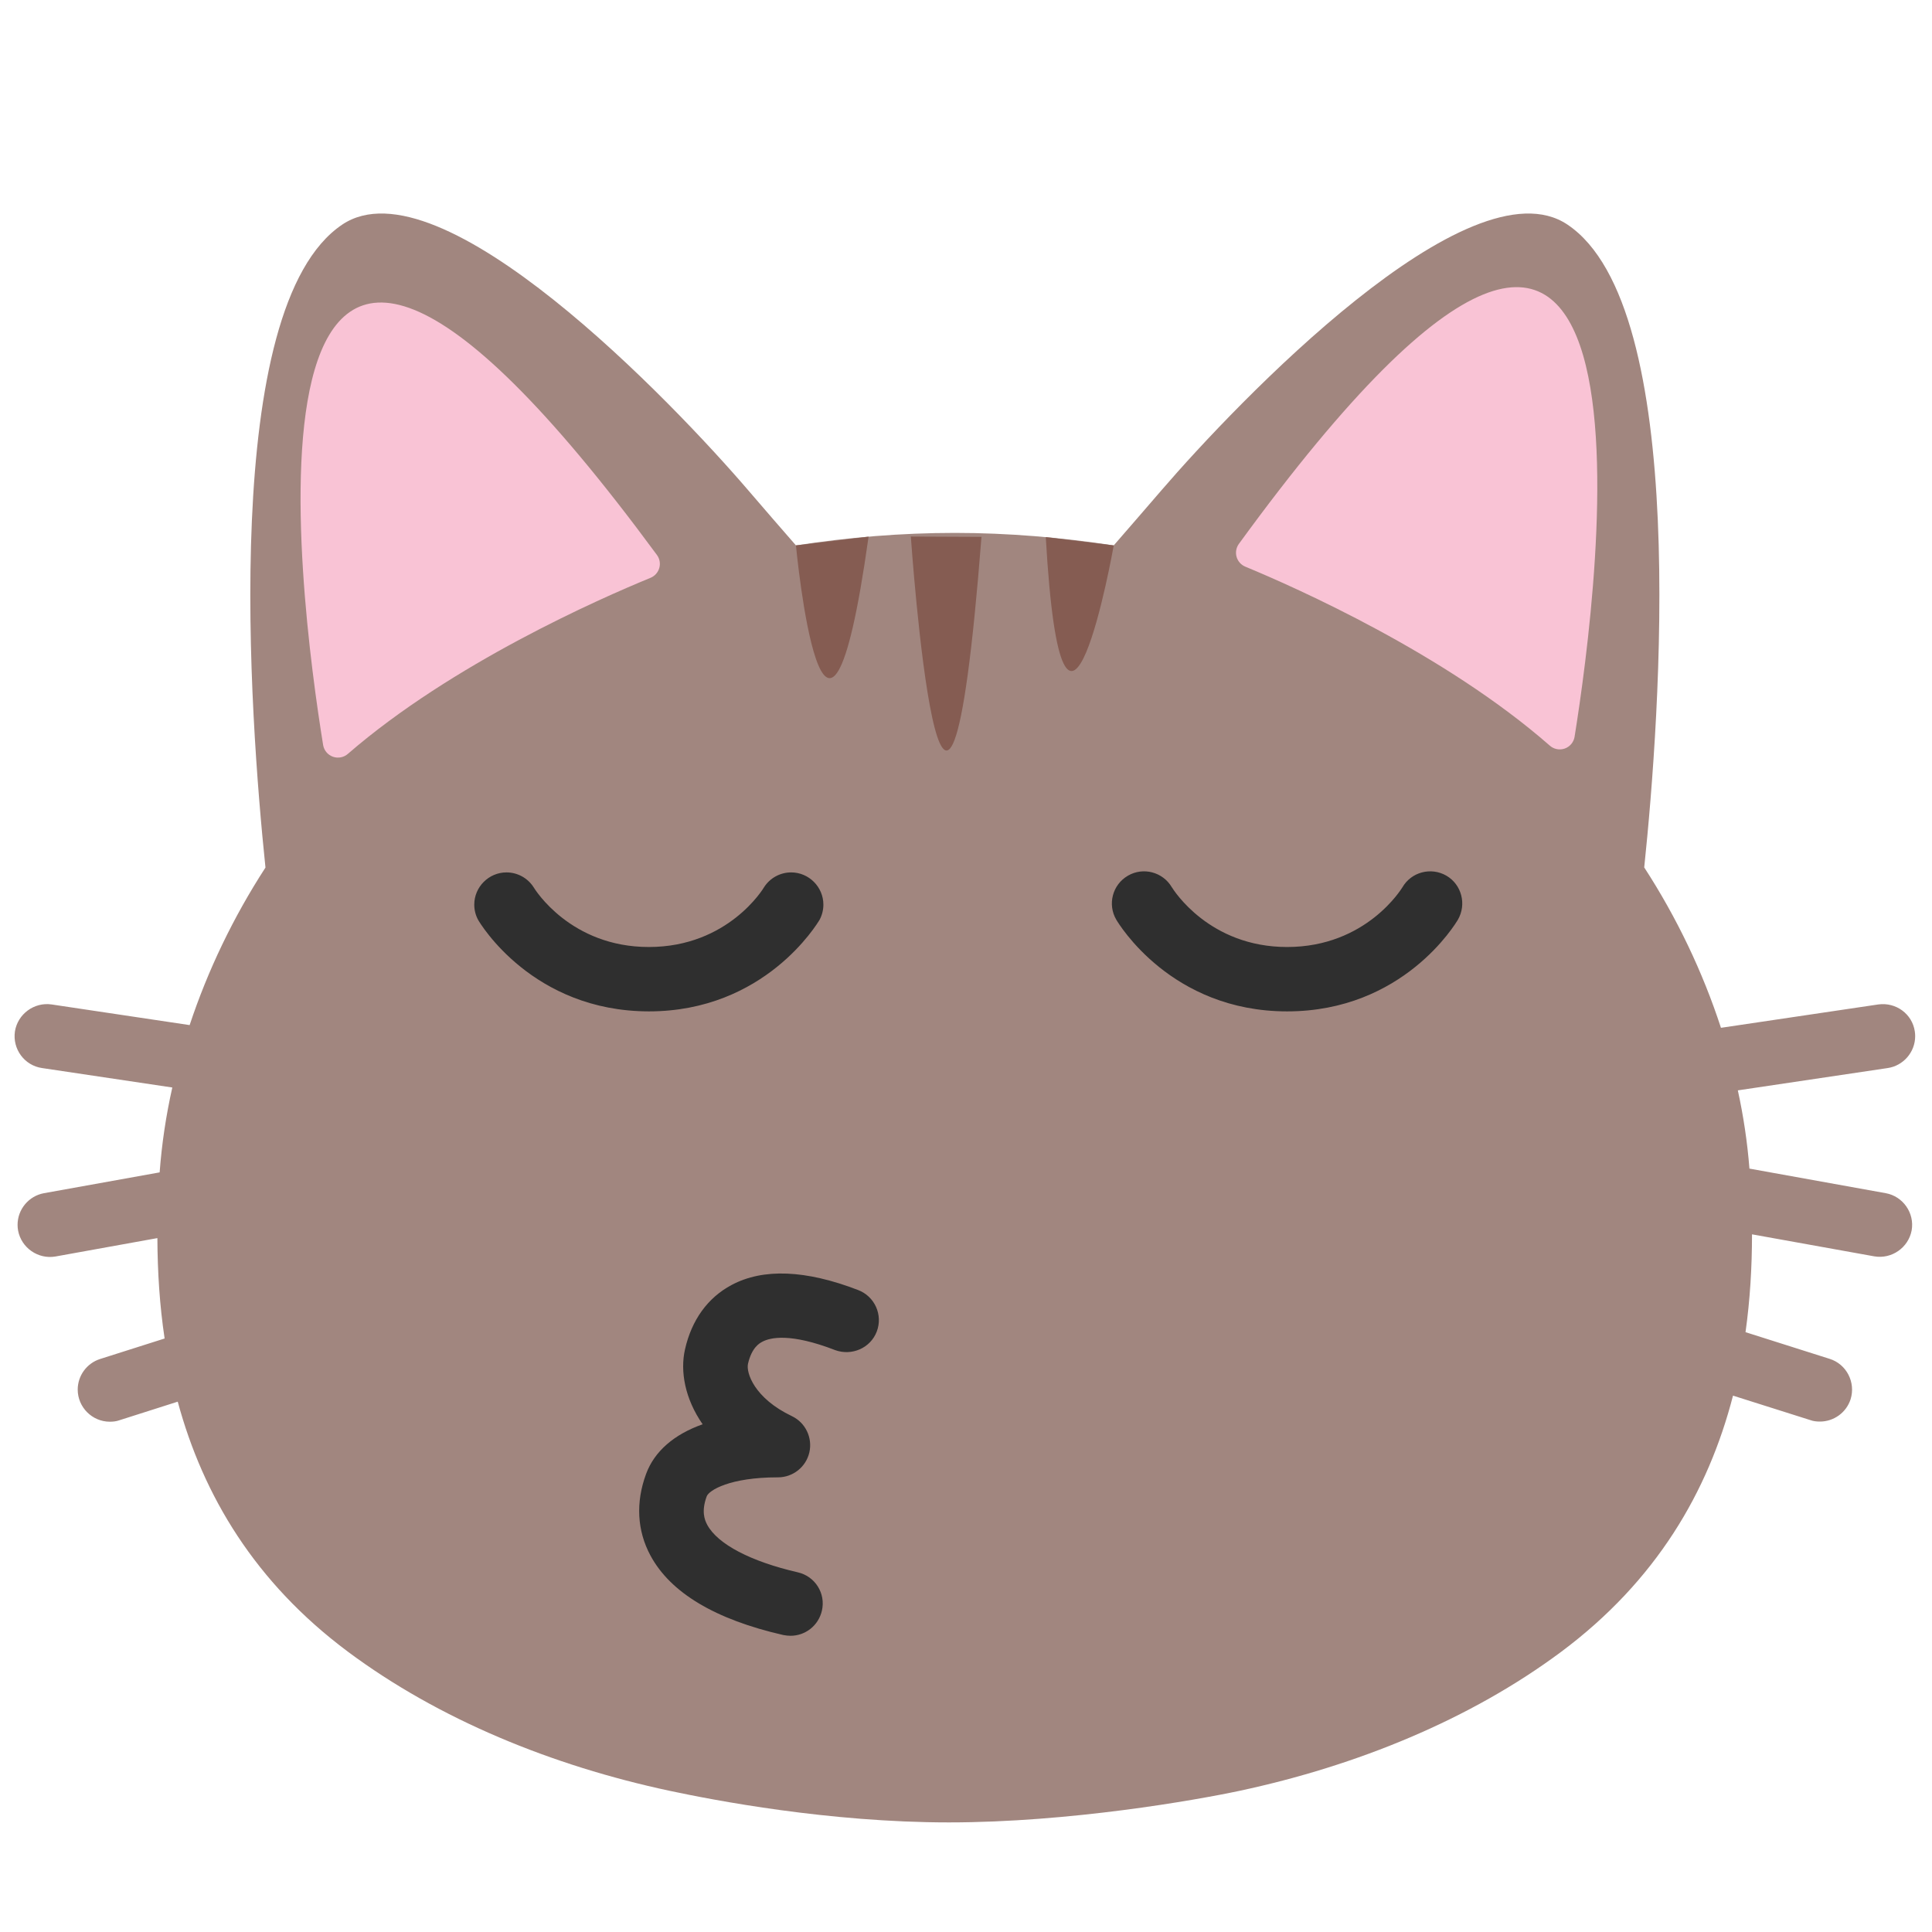
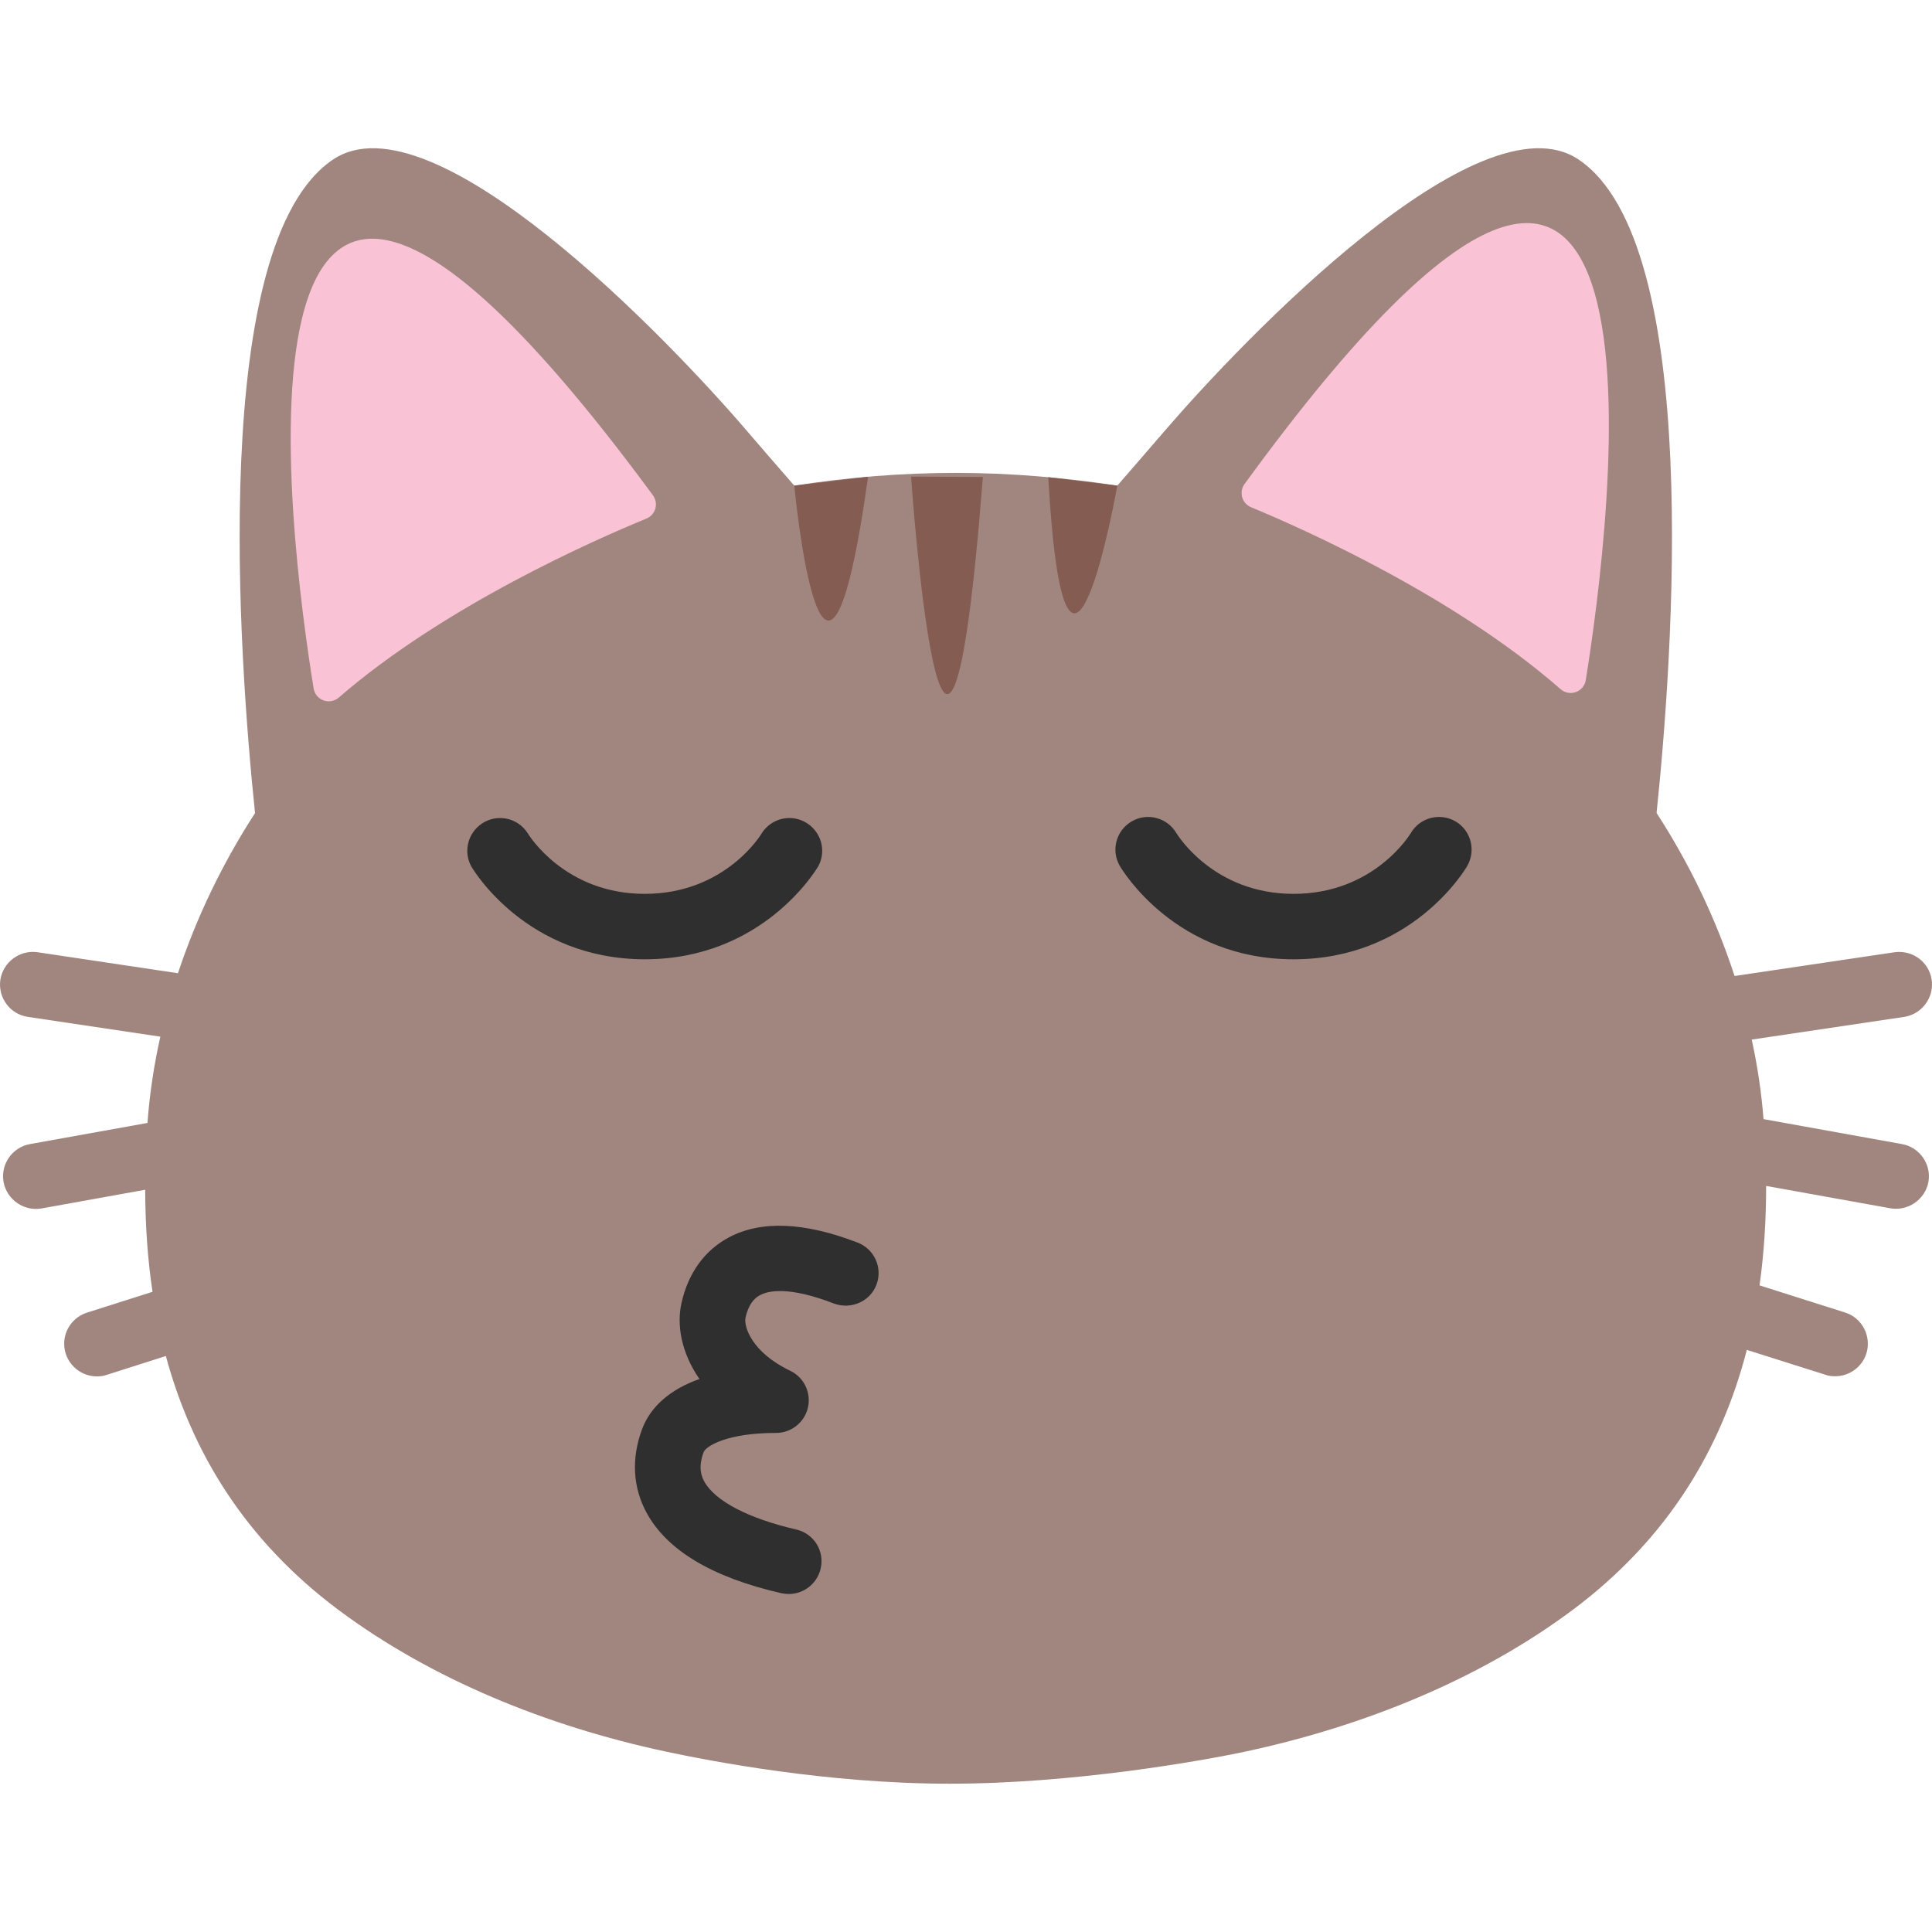
- <svg xmlns="http://www.w3.org/2000/svg" width="100%" height="100%" viewBox="0 0 534 534" version="1.1" xml:space="preserve" style="fill-rule:evenodd;clip-rule:evenodd;stroke-linejoin:round;stroke-miterlimit:2;">
-   <ellipse cx="262.583" cy="325.458" rx="180" ry="135.042" style="fill:#2f2f2f;" />
-   <path d="M521.208,329.792l-37.666,-6.792c-0.576,-7.273 -1.648,-14.498 -3.209,-21.625l41.417,-6.167c4.346,-0.644 7.598,-4.414 7.598,-8.808c-0,-0.44 -0.033,-0.881 -0.098,-1.317c-0.708,-4.833 -5.208,-8.125 -10.083,-7.458l-43.5,6.458c-5,-15.333 -12.125,-30.333 -21.209,-44.333c4.375,-41.792 12.709,-154.917 -21.208,-177.667c-27.042,-18.166 -91.458,49.292 -112.25,73.459c-4.792,5.583 -9.167,10.583 -13.167,15.208c-14.5,-2.208 -29.25,-3.458 -43.916,-3.458c-14.709,-0 -29.459,1.208 -43.917,3.458c-4.042,-4.625 -8.375,-9.625 -13.167,-15.208c-20.75,-24.209 -85.166,-91.625 -112.25,-73.459c-33.958,22.834 -25.541,136 -21.208,177.709c-8.917,13.75 -15.958,28.458 -20.958,43.541l-38.167,-5.708c-4.815,-0.694 -9.36,2.654 -10.125,7.458c-0.708,4.875 2.625,9.417 7.5,10.125l36,5.375c-1.75,7.792 -2.917,15.625 -3.5,23.459l-31.958,5.75c-4.215,0.762 -7.309,4.466 -7.309,8.749c-0,0.531 0.047,1.061 0.142,1.584c0.899,4.782 5.54,8 10.333,7.167l28.167,-5.084c0.042,9.334 0.625,18.625 2,27.75l-17.833,5.667c-3.675,1.168 -6.188,4.603 -6.188,8.458c0,4.861 3.993,8.864 8.854,8.875c0.875,0 1.792,-0.083 2.709,-0.416l16.083,-5.125c7.042,26 21.375,49.958 47,69.083c25.208,18.792 56.542,31.542 88.875,38.458c12.292,2.625 44,8.75 77.292,8.75c33.291,0 68.125,-6.125 80.416,-8.75c32.292,-6.916 63.667,-19.666 88.875,-38.458c26.167,-19.542 40.542,-44.125 47.417,-70.75l21.333,6.75c0.875,0.333 1.792,0.417 2.709,0.417c3.75,-0 7.25,-2.417 8.458,-6.167c1.458,-4.667 -1.125,-9.708 -5.792,-11.167l-23.25,-7.375c1.25,-8.916 1.792,-17.958 1.792,-27.041l33.792,6.083c4.793,0.833 9.434,-2.385 10.333,-7.167c0.853,-4.788 -2.38,-9.431 -7.167,-10.291Zm-389.083,-75.584c-0.683,-1.285 -1.04,-2.719 -1.04,-4.175c0,-4.885 4.02,-8.904 8.904,-8.904c3.041,-0 5.878,1.557 7.511,4.121c0.375,0.625 10.208,16.5 31.833,16.5c22,-0 31.75,-16.333 31.834,-16.5c1.633,-2.564 4.47,-4.121 7.51,-4.121c4.885,-0 8.904,4.019 8.904,8.904c0,1.456 -0.357,2.89 -1.039,4.175c-0.625,1.042 -15.125,25.334 -47.209,25.334c-32.125,-0.042 -46.625,-24.292 -47.208,-25.334Zm110.208,113.834c-1.75,4.583 -6.916,6.791 -11.5,5.125c-12.375,-4.792 -17.958,-3.5 -20.166,-2.292c-0.709,0.375 -2.875,1.542 -3.917,6.042c-0.583,2.458 1.708,9.541 12.125,14.5c3.75,1.791 5.75,5.958 4.833,10c-0.912,4.034 -4.53,6.921 -8.666,6.916c-0.042,0.042 -0.084,0 -0.084,0c-13.25,0 -19,3.584 -19.625,5.25c-1.5,4.084 -0.625,6.459 0.167,7.917c2.917,5.333 12,10.083 25,13.083c4.792,1.084 7.792,5.834 6.667,10.625c-0.959,4.125 -4.584,6.917 -8.667,6.917c-0.667,-0 -1.333,-0.083 -2,-0.208c-18.792,-4.292 -31.167,-11.667 -36.708,-21.959c-3.709,-6.875 -4.125,-14.708 -1.209,-22.583c2.292,-6.208 7.709,-10.917 15.625,-13.708c-4.916,-7.084 -6.25,-14.667 -4.875,-20.709c1.834,-8.125 6.292,-14.291 12.875,-17.791c8.75,-4.667 20.5,-4.167 34.917,1.375c4.667,1.75 6.958,6.916 5.208,11.5Zm160.625,-113.834c-0.625,1.042 -15.083,25.334 -47.208,25.334c-32.083,-0 -46.583,-24.292 -47.208,-25.334c-2.5,-4.25 -1.042,-9.708 3.208,-12.166c4.208,-2.459 9.625,-1.042 12.125,3.166c0.5,0.792 10.333,16.542 31.875,16.542c22,-0 31.75,-16.333 31.875,-16.5c2.458,-4.25 7.917,-5.667 12.167,-3.208c4.208,2.458 5.625,7.916 3.166,12.166Z" style="fill:#a1867f;fill-rule:nonzero;" />
-   <path d="M96.192,208.334c-1.125,1.014 -2.713,1.335 -4.144,0.838c-1.431,-0.497 -2.477,-1.733 -2.732,-3.227c-6.474,-39.865 -30.514,-219.358 92.258,-52.554c0.765,1.04 1.004,2.377 0.647,3.618c-0.357,1.241 -1.269,2.246 -2.469,2.722c-14.067,5.769 -54.826,23.706 -83.56,48.603Zm332.122,-2.284c1.124,1.023 2.716,1.351 4.152,0.855c1.437,-0.497 2.488,-1.737 2.74,-3.236c6.496,-40.391 30.745,-222.999 -92.78,-53.343c-0.756,1.039 -0.99,2.369 -0.634,3.604c0.356,1.235 1.262,2.236 2.456,2.714c14.068,5.827 55.135,24.071 84.066,49.406Z" style="fill:#f9c3d5;" />
-   <path d="M220,150.75c0,0 7.946,84.154 20.071,-2.421m67.762,2.421c0,0 -14.091,79.642 -18.783,-2.292m-37.296,-0.158c0,0 9.167,133 19.529,0.088" style="fill:#855c52;" />
+ <svg xmlns="http://www.w3.org/2000/svg" clip-rule="evenodd" fill-rule="evenodd" stroke-linejoin="round" stroke-miterlimit="2" version="1.1" viewBox="0 0 128 128" xml:space="preserve">
+   <g transform="matrix(.24366 0 0 .24366 -.98201 -4.5571)">
+     <ellipse cx="262.58" cy="325.46" rx="180" ry="135.04" fill="#2f2f2f" />
+     <path d="m521.21 329.79-37.666-6.792c-0.576-7.273-1.648-14.498-3.209-21.625l41.417-6.167c4.346-0.644 7.598-4.414 7.598-8.808 0-0.44-0.033-0.881-0.098-1.317-0.708-4.833-5.208-8.125-10.083-7.458l-43.5 6.458c-5-15.333-12.125-30.333-21.209-44.333 4.375-41.792 12.709-154.92-21.208-177.67-27.042-18.166-91.458 49.292-112.25 73.459-4.792 5.583-9.167 10.583-13.167 15.208-14.5-2.208-29.25-3.458-43.916-3.458-14.709 0-29.459 1.208-43.917 3.458-4.042-4.625-8.375-9.625-13.167-15.208-20.75-24.209-85.166-91.625-112.25-73.459-33.958 22.834-25.541 136-21.208 177.71-8.917 13.75-15.958 28.458-20.958 43.541l-38.167-5.708c-4.815-0.694-9.36 2.654-10.125 7.458-0.708 4.875 2.625 9.417 7.5 10.125l36 5.375c-1.75 7.792-2.917 15.625-3.5 23.459l-31.958 5.75c-4.215 0.762-7.309 4.466-7.309 8.749 0 0.531 0.047 1.061 0.142 1.584 0.899 4.782 5.54 8 10.333 7.167l28.167-5.084c0.042 9.334 0.625 18.625 2 27.75l-17.833 5.667c-3.675 1.168-6.188 4.603-6.188 8.458 0 4.861 3.993 8.864 8.854 8.875 0.875 0 1.792-0.083 2.709-0.416l16.083-5.125c7.042 26 21.375 49.958 47 69.083 25.208 18.792 56.542 31.542 88.875 38.458 12.292 2.625 44 8.75 77.292 8.75 33.291 0 68.125-6.125 80.416-8.75 32.292-6.916 63.667-19.666 88.875-38.458 26.167-19.542 40.542-44.125 47.417-70.75l21.333 6.75c0.875 0.333 1.792 0.417 2.709 0.417 3.75 0 7.25-2.417 8.458-6.167 1.458-4.667-1.125-9.708-5.792-11.167l-23.25-7.375c1.25-8.916 1.792-17.958 1.792-27.041l33.792 6.083c4.793 0.833 9.434-2.385 10.333-7.167 0.853-4.788-2.38-9.431-7.167-10.291zm-389.08-75.584c-0.683-1.285-1.04-2.719-1.04-4.175 0-4.885 4.02-8.904 8.904-8.904 3.041 0 5.878 1.557 7.511 4.121 0.375 0.625 10.208 16.5 31.833 16.5 22 0 31.75-16.333 31.834-16.5 1.633-2.564 4.47-4.121 7.51-4.121 4.885 0 8.904 4.019 8.904 8.904 0 1.456-0.357 2.89-1.039 4.175-0.625 1.042-15.125 25.334-47.209 25.334-32.125-0.042-46.625-24.292-47.208-25.334zm110.21 113.83c-1.75 4.583-6.916 6.791-11.5 5.125-12.375-4.792-17.958-3.5-20.166-2.292-0.709 0.375-2.875 1.542-3.917 6.042-0.583 2.458 1.708 9.541 12.125 14.5 3.75 1.791 5.75 5.958 4.833 10-0.912 4.034-4.53 6.921-8.666 6.916-0.042 0.042-0.084 0-0.084 0-13.25 0-19 3.584-19.625 5.25-1.5 4.084-0.625 6.459 0.167 7.917 2.917 5.333 12 10.083 25 13.083 4.792 1.084 7.792 5.834 6.667 10.625-0.959 4.125-4.584 6.917-8.667 6.917-0.667 0-1.333-0.083-2-0.208-18.792-4.292-31.167-11.667-36.708-21.959-3.709-6.875-4.125-14.708-1.209-22.583 2.292-6.208 7.709-10.917 15.625-13.708-4.916-7.084-6.25-14.667-4.875-20.709 1.834-8.125 6.292-14.291 12.875-17.791 8.75-4.667 20.5-4.167 34.917 1.375 4.667 1.75 6.958 6.916 5.208 11.5zm160.62-113.83c-0.625 1.042-15.083 25.334-47.208 25.334-32.083 0-46.583-24.292-47.208-25.334-2.5-4.25-1.042-9.708 3.208-12.166 4.208-2.459 9.625-1.042 12.125 3.166 0.5 0.792 10.333 16.542 31.875 16.542 22 0 31.75-16.333 31.875-16.5 2.458-4.25 7.917-5.667 12.167-3.208 4.208 2.458 5.625 7.916 3.166 12.166z" fill="#a1867f" fill-rule="nonzero" />
+     <path d="m96.192 208.33c-1.125 1.014-2.713 1.335-4.144 0.838s-2.477-1.733-2.732-3.227c-6.474-39.865-30.514-219.36 92.258-52.554 0.765 1.04 1.004 2.377 0.647 3.618s-1.269 2.246-2.469 2.722c-14.067 5.769-54.826 23.706-83.56 48.603zm332.12-2.284c1.124 1.023 2.716 1.351 4.152 0.855 1.437-0.497 2.488-1.737 2.74-3.236 6.496-40.391 30.745-223-92.78-53.343-0.756 1.039-0.99 2.369-0.634 3.604s1.262 2.236 2.456 2.714c14.068 5.827 55.135 24.071 84.066 49.406z" fill="#f9c3d5" />
+     <path d="m220 150.75s7.946 84.154 20.071-2.421m67.762 2.421s-14.091 79.642-18.783-2.292m-37.296-0.158s9.167 133 19.529 0.088" fill="#855c52" />
+   </g>
</svg>
